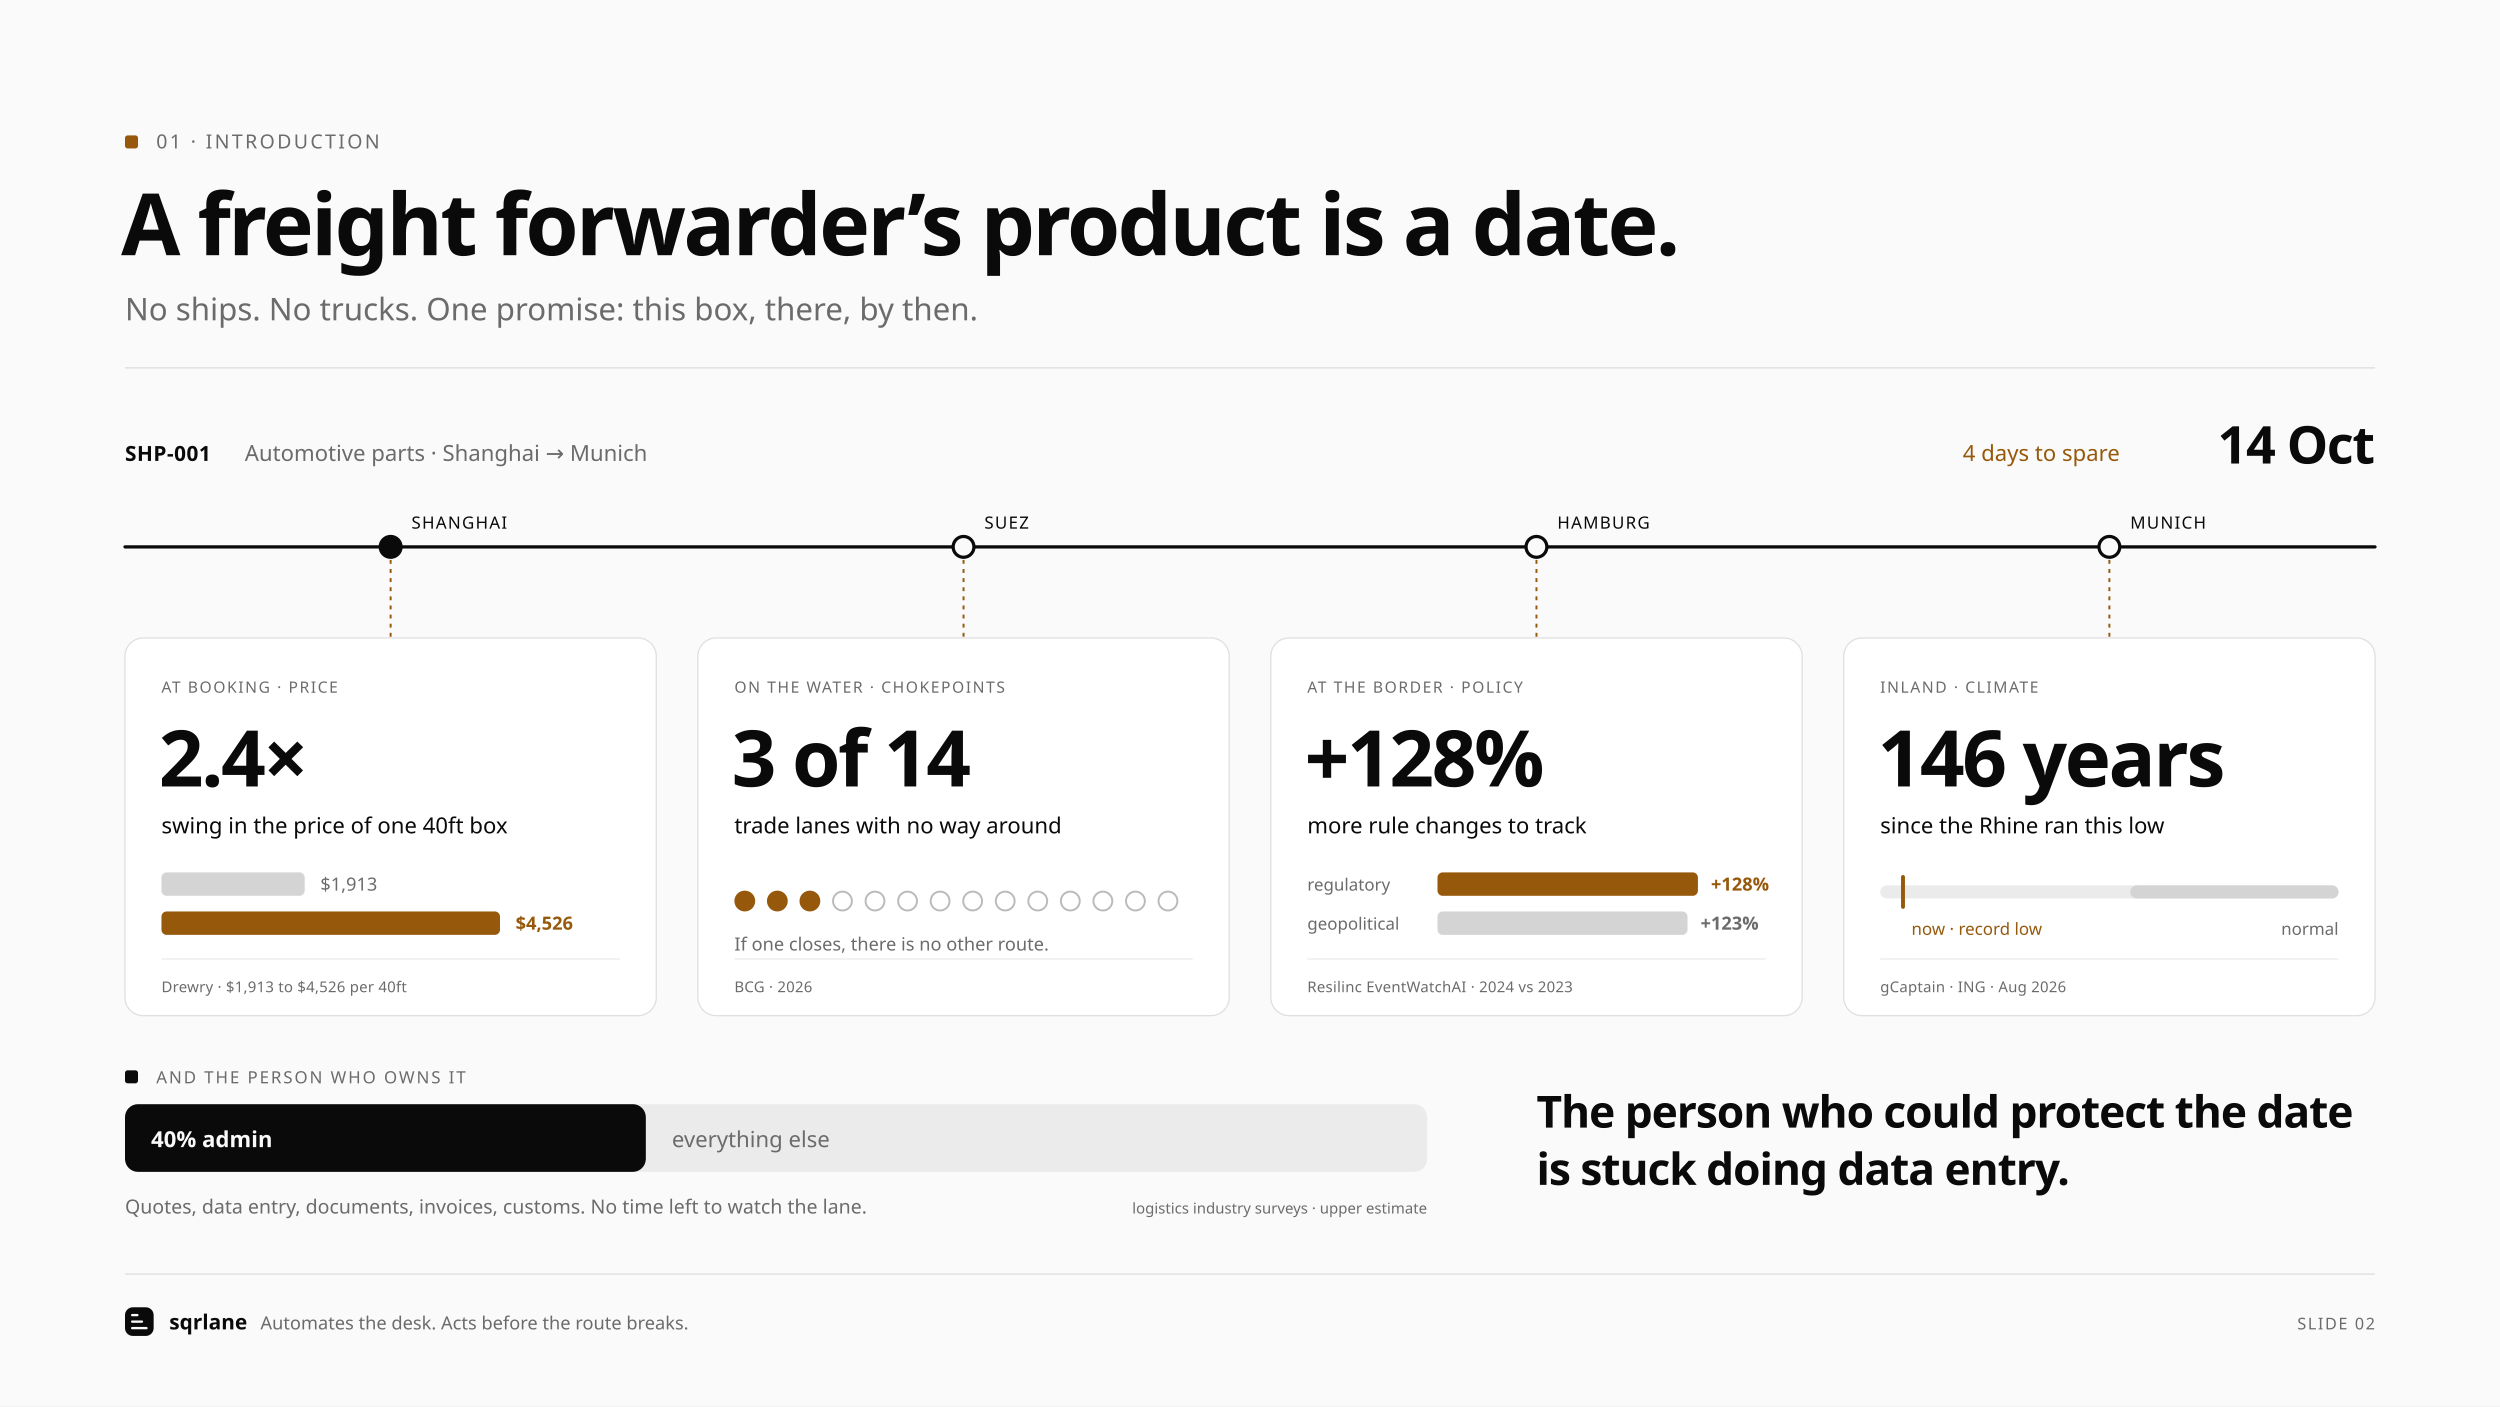
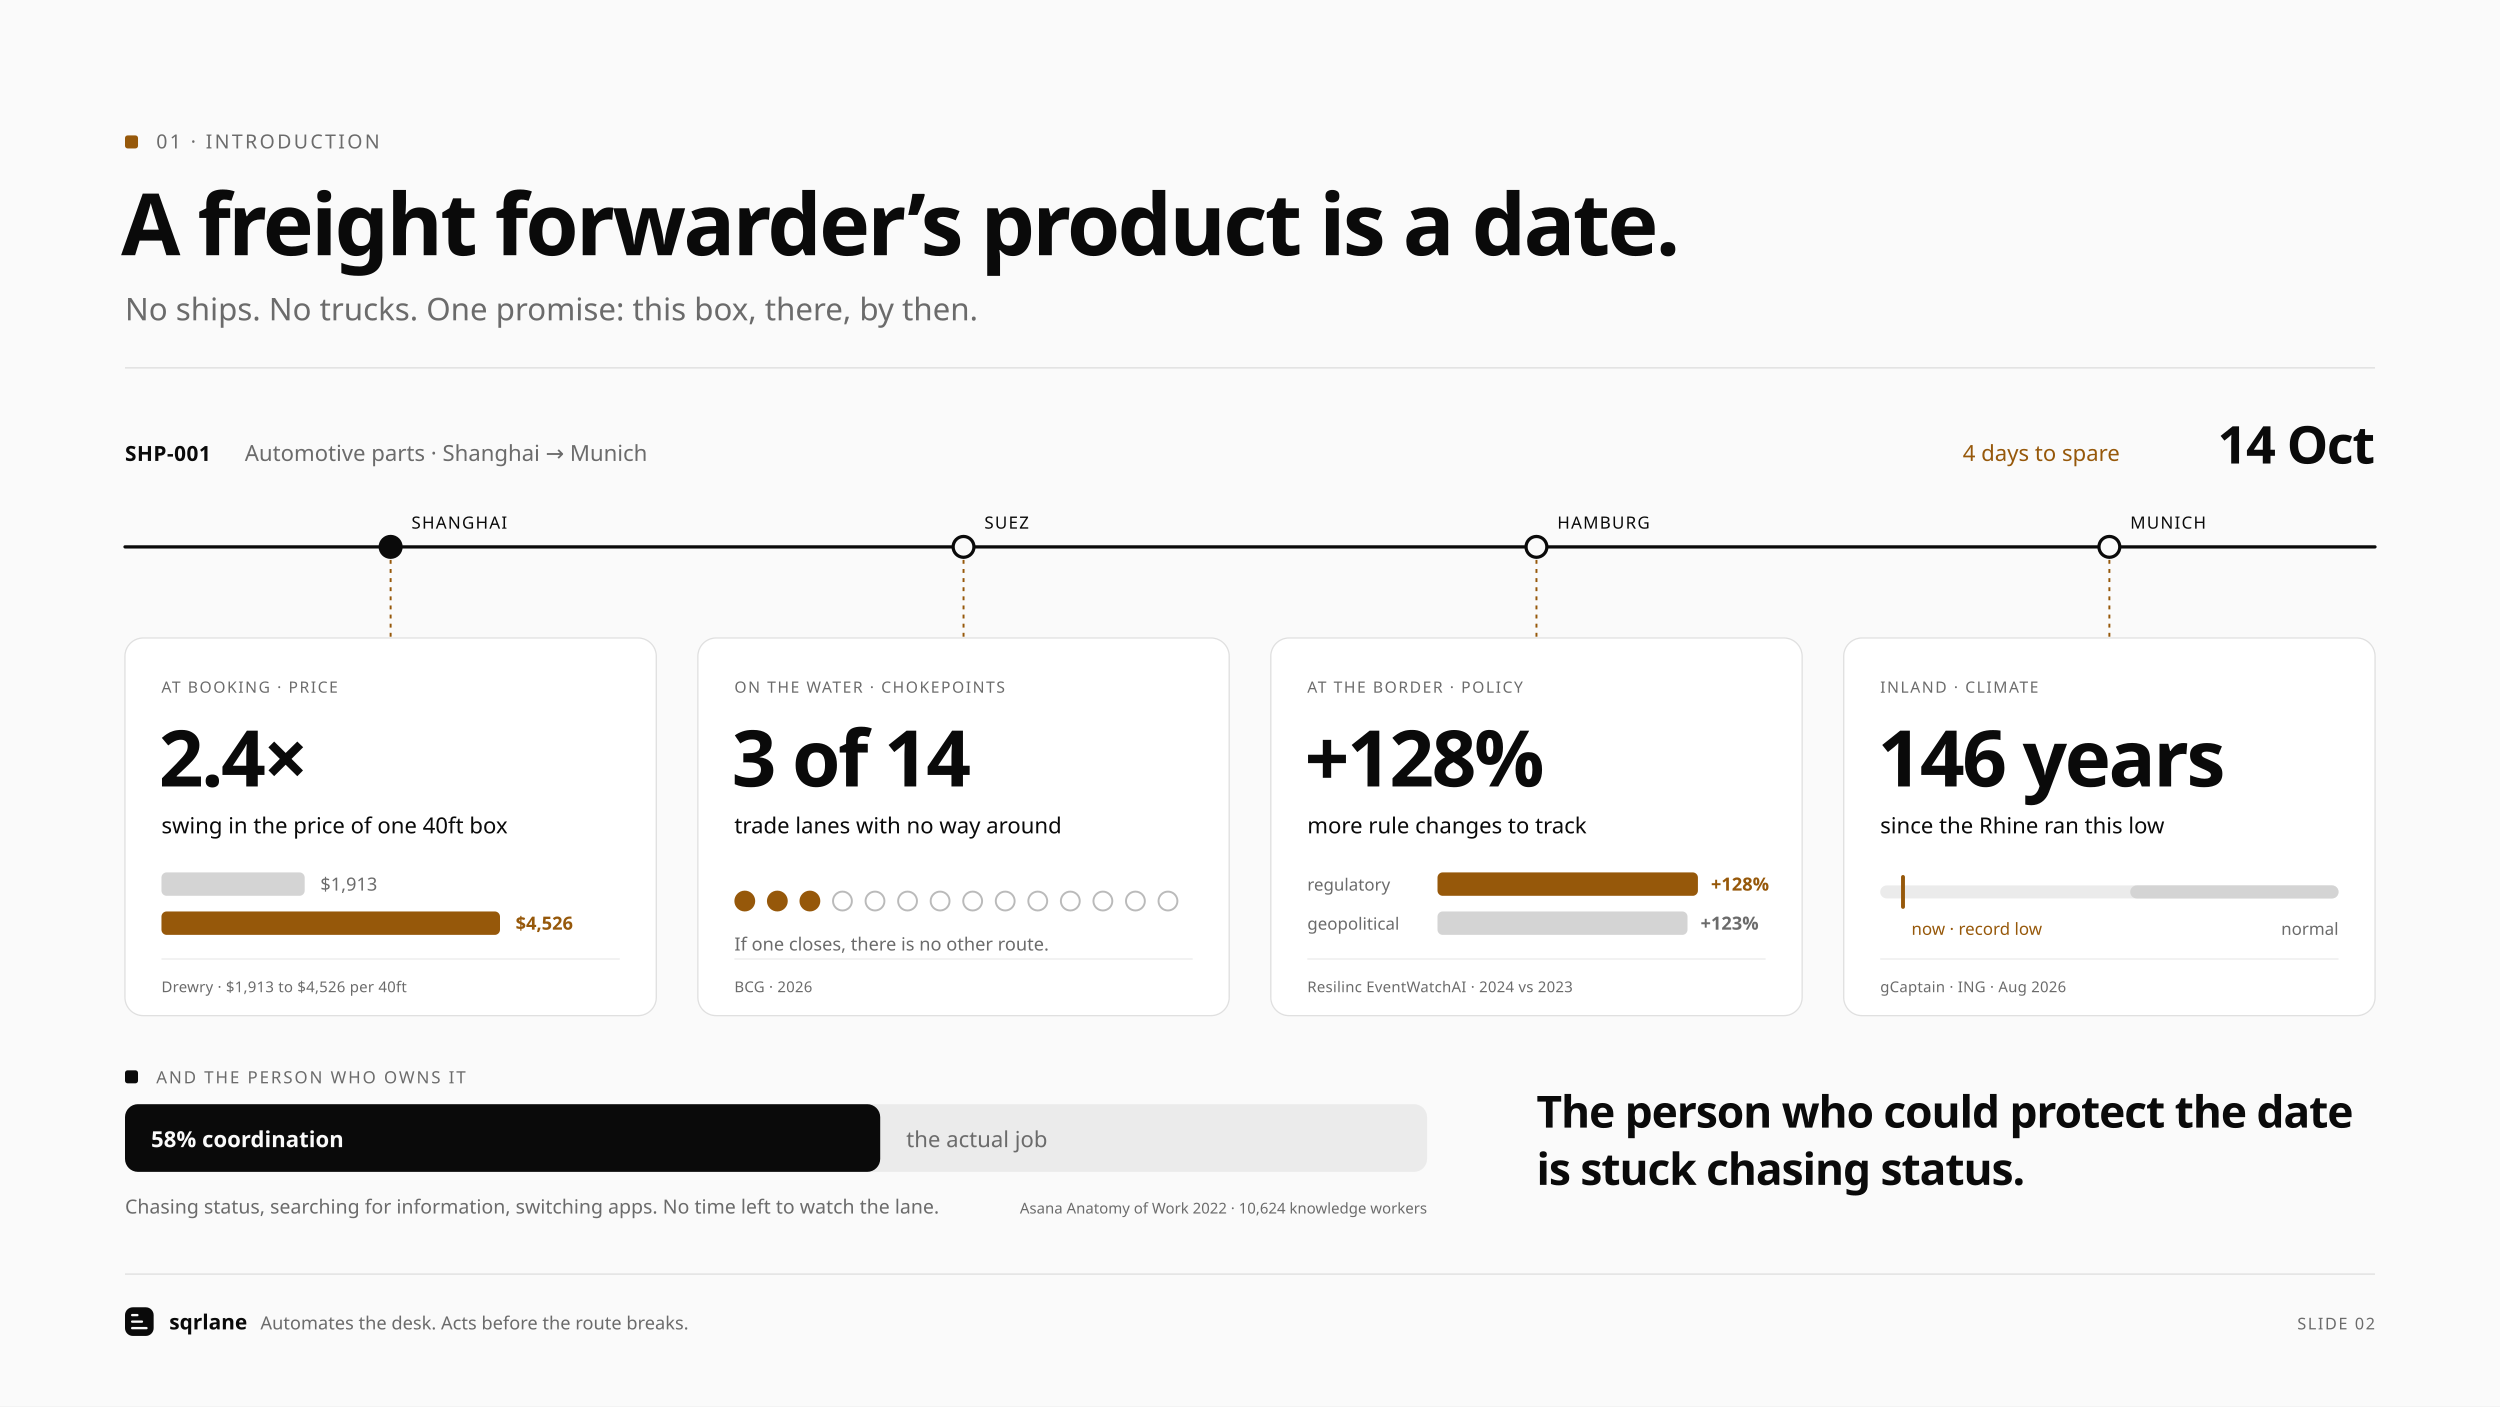
<svg xmlns="http://www.w3.org/2000/svg" width="1920" height="1080" viewBox="0 0 1920 1080">
  <rect id="background" x="0" y="0" width="1920" height="1080" rx="0" fill="#FAFAFA" />
  <g id="header">
    <rect x="96" y="104" width="10" height="10" rx="2" fill="#96580A" />
    <text x="120" y="114" font-family="Geist" font-size="15" font-weight="500" fill="#6B6B6B" letter-spacing="1.8">01 · INTRODUCTION</text>
    <text x="93" y="196" font-family="Geist" font-size="66" font-weight="600" fill="#0A0A0A" letter-spacing="-2">A freight forwarder’s product is a date.</text>
    <text x="96" y="246" font-family="Geist" font-size="24" font-weight="400" fill="#6B6B6B">No ships. No trucks. One promise: this box, there, by then.</text>
    <rect x="96" y="282" width="1728" height="1" rx="0" fill="#0A0A0A" fill-opacity="0.12" />
  </g>
  <g id="the-promise">
    <text x="96" y="354" font-family="Geist" font-size="16" font-weight="600" fill="#0A0A0A" letter-spacing="0.36">SHP-001</text>
    <text x="188" y="354" font-family="Geist" font-size="17" font-weight="400" fill="#6B6B6B">Automotive parts · Shanghai → Munich</text>
    <text x="1628" y="354" font-family="Geist" font-size="17" font-weight="500" fill="#96580A" text-anchor="end">4 days to spare</text>
    <text x="1824" y="356" font-family="Geist" font-size="40" font-weight="600" fill="#0A0A0A" text-anchor="end" letter-spacing="-1">14 Oct</text>
    <path id="lane" d="M96 420 H1824" stroke="#0A0A0A" stroke-width="2.5" stroke-linecap="round" fill="none" />
    <g id="stop-shanghai">
      <circle cx="300" cy="420" r="8" fill="#0A0A0A" stroke="#0A0A0A" stroke-width="2.5" />
      <text x="316" y="406" font-family="Geist" font-size="13" font-weight="500" fill="#0A0A0A" letter-spacing="0.96">SHANGHAI</text>
      <path d="M300 430 V490" stroke="#96580A" stroke-width="1.5" stroke-dasharray="3 4" fill="none" />
    </g>
    <g id="stop-suez">
      <circle cx="740" cy="420" r="8" fill="#FAFAFA" stroke="#0A0A0A" stroke-width="2.5" />
      <text x="756" y="406" font-family="Geist" font-size="13" font-weight="500" fill="#0A0A0A" letter-spacing="0.96">SUEZ</text>
      <path d="M740 430 V490" stroke="#96580A" stroke-width="1.5" stroke-dasharray="3 4" fill="none" />
    </g>
    <g id="stop-hamburg">
      <circle cx="1180" cy="420" r="8" fill="#FAFAFA" stroke="#0A0A0A" stroke-width="2.5" />
      <text x="1196" y="406" font-family="Geist" font-size="13" font-weight="500" fill="#0A0A0A" letter-spacing="0.96">HAMBURG</text>
      <path d="M1180 430 V490" stroke="#96580A" stroke-width="1.5" stroke-dasharray="3 4" fill="none" />
    </g>
    <g id="stop-munich">
      <circle cx="1620" cy="420" r="8" fill="#FAFAFA" stroke="#0A0A0A" stroke-width="2.5" />
      <text x="1636" y="406" font-family="Geist" font-size="13" font-weight="500" fill="#0A0A0A" letter-spacing="0.96">MUNICH</text>
      <path d="M1620 430 V490" stroke="#96580A" stroke-width="1.5" stroke-dasharray="3 4" fill="none" />
    </g>
  </g>
  <g id="threat-price">
    <rect x="96" y="490" width="408" height="290" rx="14" fill="#FFFFFF" stroke="#0A0A0A" stroke-opacity="0.12" />
    <text x="124" y="532" font-family="Geist" font-size="12" font-weight="500" fill="#6B6B6B" letter-spacing="1.2">AT BOOKING · PRICE</text>
    <text x="122" y="604" font-family="Geist" font-size="60" font-weight="600" fill="#0A0A0A" letter-spacing="-1.8">2.4×</text>
    <text x="124" y="640" font-family="Geist" font-size="17" font-weight="400" fill="#0A0A0A">swing in the price of one 40ft box</text>
    <rect x="124" y="670" width="110" height="18" rx="4" fill="#D4D4D4" />
    <text x="246" y="684" font-family="Geist" font-size="14" font-weight="500" fill="#6B6B6B">$1,913</text>
    <rect x="124" y="700" width="260" height="18" rx="4" fill="#96580A" />
    <text x="396" y="714" font-family="Geist" font-size="14" font-weight="600" fill="#96580A">$4,526</text>
    <rect x="124" y="736" width="352" height="1" rx="0" fill="#0A0A0A" fill-opacity="0.08" />
    <text x="124" y="762" font-family="Geist" font-size="11.5" font-weight="500" fill="#6B6B6B" letter-spacing="0.18">Drewry · $1,913 to $4,526 per 40ft</text>
  </g>
  <g id="threat-chokepoints">
    <rect x="536" y="490" width="408" height="290" rx="14" fill="#FFFFFF" stroke="#0A0A0A" stroke-opacity="0.12" />
    <text x="564" y="532" font-family="Geist" font-size="12" font-weight="500" fill="#6B6B6B" letter-spacing="1.2">ON THE WATER · CHOKEPOINTS</text>
    <text x="562" y="604" font-family="Geist" font-size="60" font-weight="600" fill="#0A0A0A" letter-spacing="-1.8">3 of 14</text>
    <text x="564" y="640" font-family="Geist" font-size="17" font-weight="400" fill="#0A0A0A">trade lanes with no way around</text>
    <circle cx="572" cy="692" r="8" fill="#96580A" />
    <circle cx="597" cy="692" r="8" fill="#96580A" />
    <circle cx="622" cy="692" r="8" fill="#96580A" />
    <circle cx="647" cy="692" r="7.25" fill="none" stroke="#0A0A0A" stroke-opacity="0.28" stroke-width="1.5" />
    <circle cx="672" cy="692" r="7.25" fill="none" stroke="#0A0A0A" stroke-opacity="0.28" stroke-width="1.5" />
    <circle cx="697" cy="692" r="7.25" fill="none" stroke="#0A0A0A" stroke-opacity="0.28" stroke-width="1.5" />
    <circle cx="722" cy="692" r="7.25" fill="none" stroke="#0A0A0A" stroke-opacity="0.28" stroke-width="1.5" />
    <circle cx="747" cy="692" r="7.25" fill="none" stroke="#0A0A0A" stroke-opacity="0.28" stroke-width="1.5" />
    <circle cx="772" cy="692" r="7.25" fill="none" stroke="#0A0A0A" stroke-opacity="0.28" stroke-width="1.5" />
    <circle cx="797" cy="692" r="7.25" fill="none" stroke="#0A0A0A" stroke-opacity="0.28" stroke-width="1.5" />
    <circle cx="822" cy="692" r="7.25" fill="none" stroke="#0A0A0A" stroke-opacity="0.28" stroke-width="1.5" />
    <circle cx="847" cy="692" r="7.25" fill="none" stroke="#0A0A0A" stroke-opacity="0.28" stroke-width="1.5" />
    <circle cx="872" cy="692" r="7.25" fill="none" stroke="#0A0A0A" stroke-opacity="0.28" stroke-width="1.5" />
    <circle cx="897" cy="692" r="7.25" fill="none" stroke="#0A0A0A" stroke-opacity="0.28" stroke-width="1.5" />
    <text x="564" y="730" font-family="Geist" font-size="14" font-weight="400" fill="#6B6B6B">If one closes, there is no other route.</text>
    <rect x="564" y="736" width="352" height="1" rx="0" fill="#0A0A0A" fill-opacity="0.08" />
    <text x="564" y="762" font-family="Geist" font-size="11.5" font-weight="500" fill="#6B6B6B" letter-spacing="0.18">BCG · 2026</text>
  </g>
  <g id="threat-policy">
    <rect x="976" y="490" width="408" height="290" rx="14" fill="#FFFFFF" stroke="#0A0A0A" stroke-opacity="0.12" />
    <text x="1004" y="532" font-family="Geist" font-size="12" font-weight="500" fill="#6B6B6B" letter-spacing="1.2">AT THE BORDER · POLICY</text>
    <text x="1002" y="604" font-family="Geist" font-size="60" font-weight="600" fill="#0A0A0A" letter-spacing="-1.8">+128%</text>
    <text x="1004" y="640" font-family="Geist" font-size="17" font-weight="400" fill="#0A0A0A">more rule changes to track</text>
    <text x="1004" y="684" font-family="Geist" font-size="13" font-weight="400" fill="#6B6B6B">regulatory</text>
    <rect x="1104" y="670" width="200" height="18" rx="4" fill="#96580A" />
    <text x="1314" y="684" font-family="Geist" font-size="14" font-weight="600" fill="#96580A">+128%</text>
    <text x="1004" y="714" font-family="Geist" font-size="13" font-weight="400" fill="#6B6B6B">geopolitical</text>
    <rect x="1104" y="700" width="192" height="18" rx="4" fill="#D4D4D4" />
    <text x="1306" y="714" font-family="Geist" font-size="14" font-weight="600" fill="#6B6B6B">+123%</text>
    <rect x="1004" y="736" width="352" height="1" rx="0" fill="#0A0A0A" fill-opacity="0.08" />
    <text x="1004" y="762" font-family="Geist" font-size="11.5" font-weight="500" fill="#6B6B6B" letter-spacing="0.18">Resilinc EventWatchAI · 2024 vs 2023</text>
  </g>
  <g id="threat-climate">
    <rect x="1416" y="490" width="408" height="290" rx="14" fill="#FFFFFF" stroke="#0A0A0A" stroke-opacity="0.12" />
    <text x="1444" y="532" font-family="Geist" font-size="12" font-weight="500" fill="#6B6B6B" letter-spacing="1.2">INLAND · CLIMATE</text>
    <text x="1442" y="604" font-family="Geist" font-size="60" font-weight="600" fill="#0A0A0A" letter-spacing="-1.8">146 years</text>
    <text x="1444" y="640" font-family="Geist" font-size="17" font-weight="400" fill="#0A0A0A">since the Rhine ran this low</text>
    <rect x="1444" y="680" width="352" height="10" rx="5" fill="#EBEBEB" />
    <rect x="1636" y="680" width="160" height="10" rx="5" fill="#D4D4D4" />
    <rect x="1460" y="672" width="3" height="26" rx="1.5" fill="#96580A" />
    <text x="1468" y="718" font-family="Geist" font-size="13" font-weight="500" fill="#96580A">now · record low</text>
    <text x="1796" y="718" font-family="Geist" font-size="13" font-weight="400" fill="#6B6B6B" text-anchor="end">normal</text>
    <rect x="1444" y="736" width="352" height="1" rx="0" fill="#0A0A0A" fill-opacity="0.08" />
    <text x="1444" y="762" font-family="Geist" font-size="11.5" font-weight="500" fill="#6B6B6B" letter-spacing="0.18">gCaptain · ING · Aug 2026</text>
  </g>
  <g id="the-desk">
    <rect x="96" y="822" width="10" height="10" rx="2" fill="#0A0A0A" />
    <text x="120" y="832" font-family="Geist" font-size="13" font-weight="500" fill="#6B6B6B" letter-spacing="1.44">AND THE PERSON WHO OWNS IT</text>
    <rect x="96" y="848" width="1000" height="52" rx="10" fill="#EBEBEB" />
-     <rect x="96" y="848" width="400" height="52" rx="10" fill="#0A0A0A" />
-     <text x="116" y="881" font-family="Geist" font-size="17" font-weight="600" fill="#FAFAFA">40% admin</text>
-     <text x="516" y="881" font-family="Geist" font-size="17" font-weight="400" fill="#6B6B6B">everything else</text>
-     <text x="96" y="932" font-family="Geist" font-size="15" font-weight="400" fill="#6B6B6B">Quotes, data entry, documents, invoices, customs. No time left to watch the lane.</text>
-     <text x="1096" y="932" font-family="Geist" font-size="11.5" font-weight="500" fill="#6B6B6B" text-anchor="end">logistics industry surveys · upper estimate</text>
+     <rect x="96" y="848" width="580" height="52" rx="10" fill="#0A0A0A" />
+     <text x="116" y="881" font-family="Geist" font-size="17" font-weight="600" fill="#FAFAFA">58% coordination</text>
+     <text x="696" y="881" font-family="Geist" font-size="17" font-weight="400" fill="#6B6B6B">the actual job</text>
+     <text x="96" y="932" font-family="Geist" font-size="15" font-weight="400" fill="#6B6B6B">Chasing status, searching for information, switching apps. No time left to watch the lane.</text>
+     <text x="1096" y="932" font-family="Geist" font-size="11.5" font-weight="500" fill="#6B6B6B" text-anchor="end">Asana Anatomy of Work 2022 · 10,624 knowledge workers</text>
    <text x="1180" y="866" font-family="Geist" font-size="34" font-weight="600" fill="#0A0A0A" letter-spacing="-0.8">The person who could protect the date</text>
-     <text x="1180" y="910" font-family="Geist" font-size="34" font-weight="600" fill="#0A0A0A" letter-spacing="-0.8">is stuck doing data entry.</text>
+     <text x="1180" y="910" font-family="Geist" font-size="34" font-weight="600" fill="#0A0A0A" letter-spacing="-0.8">is stuck chasing status.</text>
  </g>
  <g id="footer">
    <rect x="96" y="978" width="1728" height="1" rx="0" fill="#0A0A0A" fill-opacity="0.12" />
    <rect x="96" y="1004" width="22" height="22" rx="6" fill="#0A0A0A" />
    <path d="M101.5 1020h11 M101.5 1015h7.5 M101.5 1010h4" stroke="#FAFAFA" stroke-width="1.8" stroke-linecap="round" fill="none" />
    <text x="130" y="1021" font-family="Geist" font-size="16" font-weight="600" fill="#0A0A0A">sqrlane</text>
    <text x="200" y="1021" font-family="Geist" font-size="14" font-weight="400" fill="#6B6B6B">Automates the desk. Acts before the route breaks.</text>
    <text x="1824" y="1021" font-family="Geist" font-size="12.5" font-weight="500" fill="#6B6B6B" text-anchor="end" letter-spacing="1.2">SLIDE 02</text>
  </g>
</svg>
